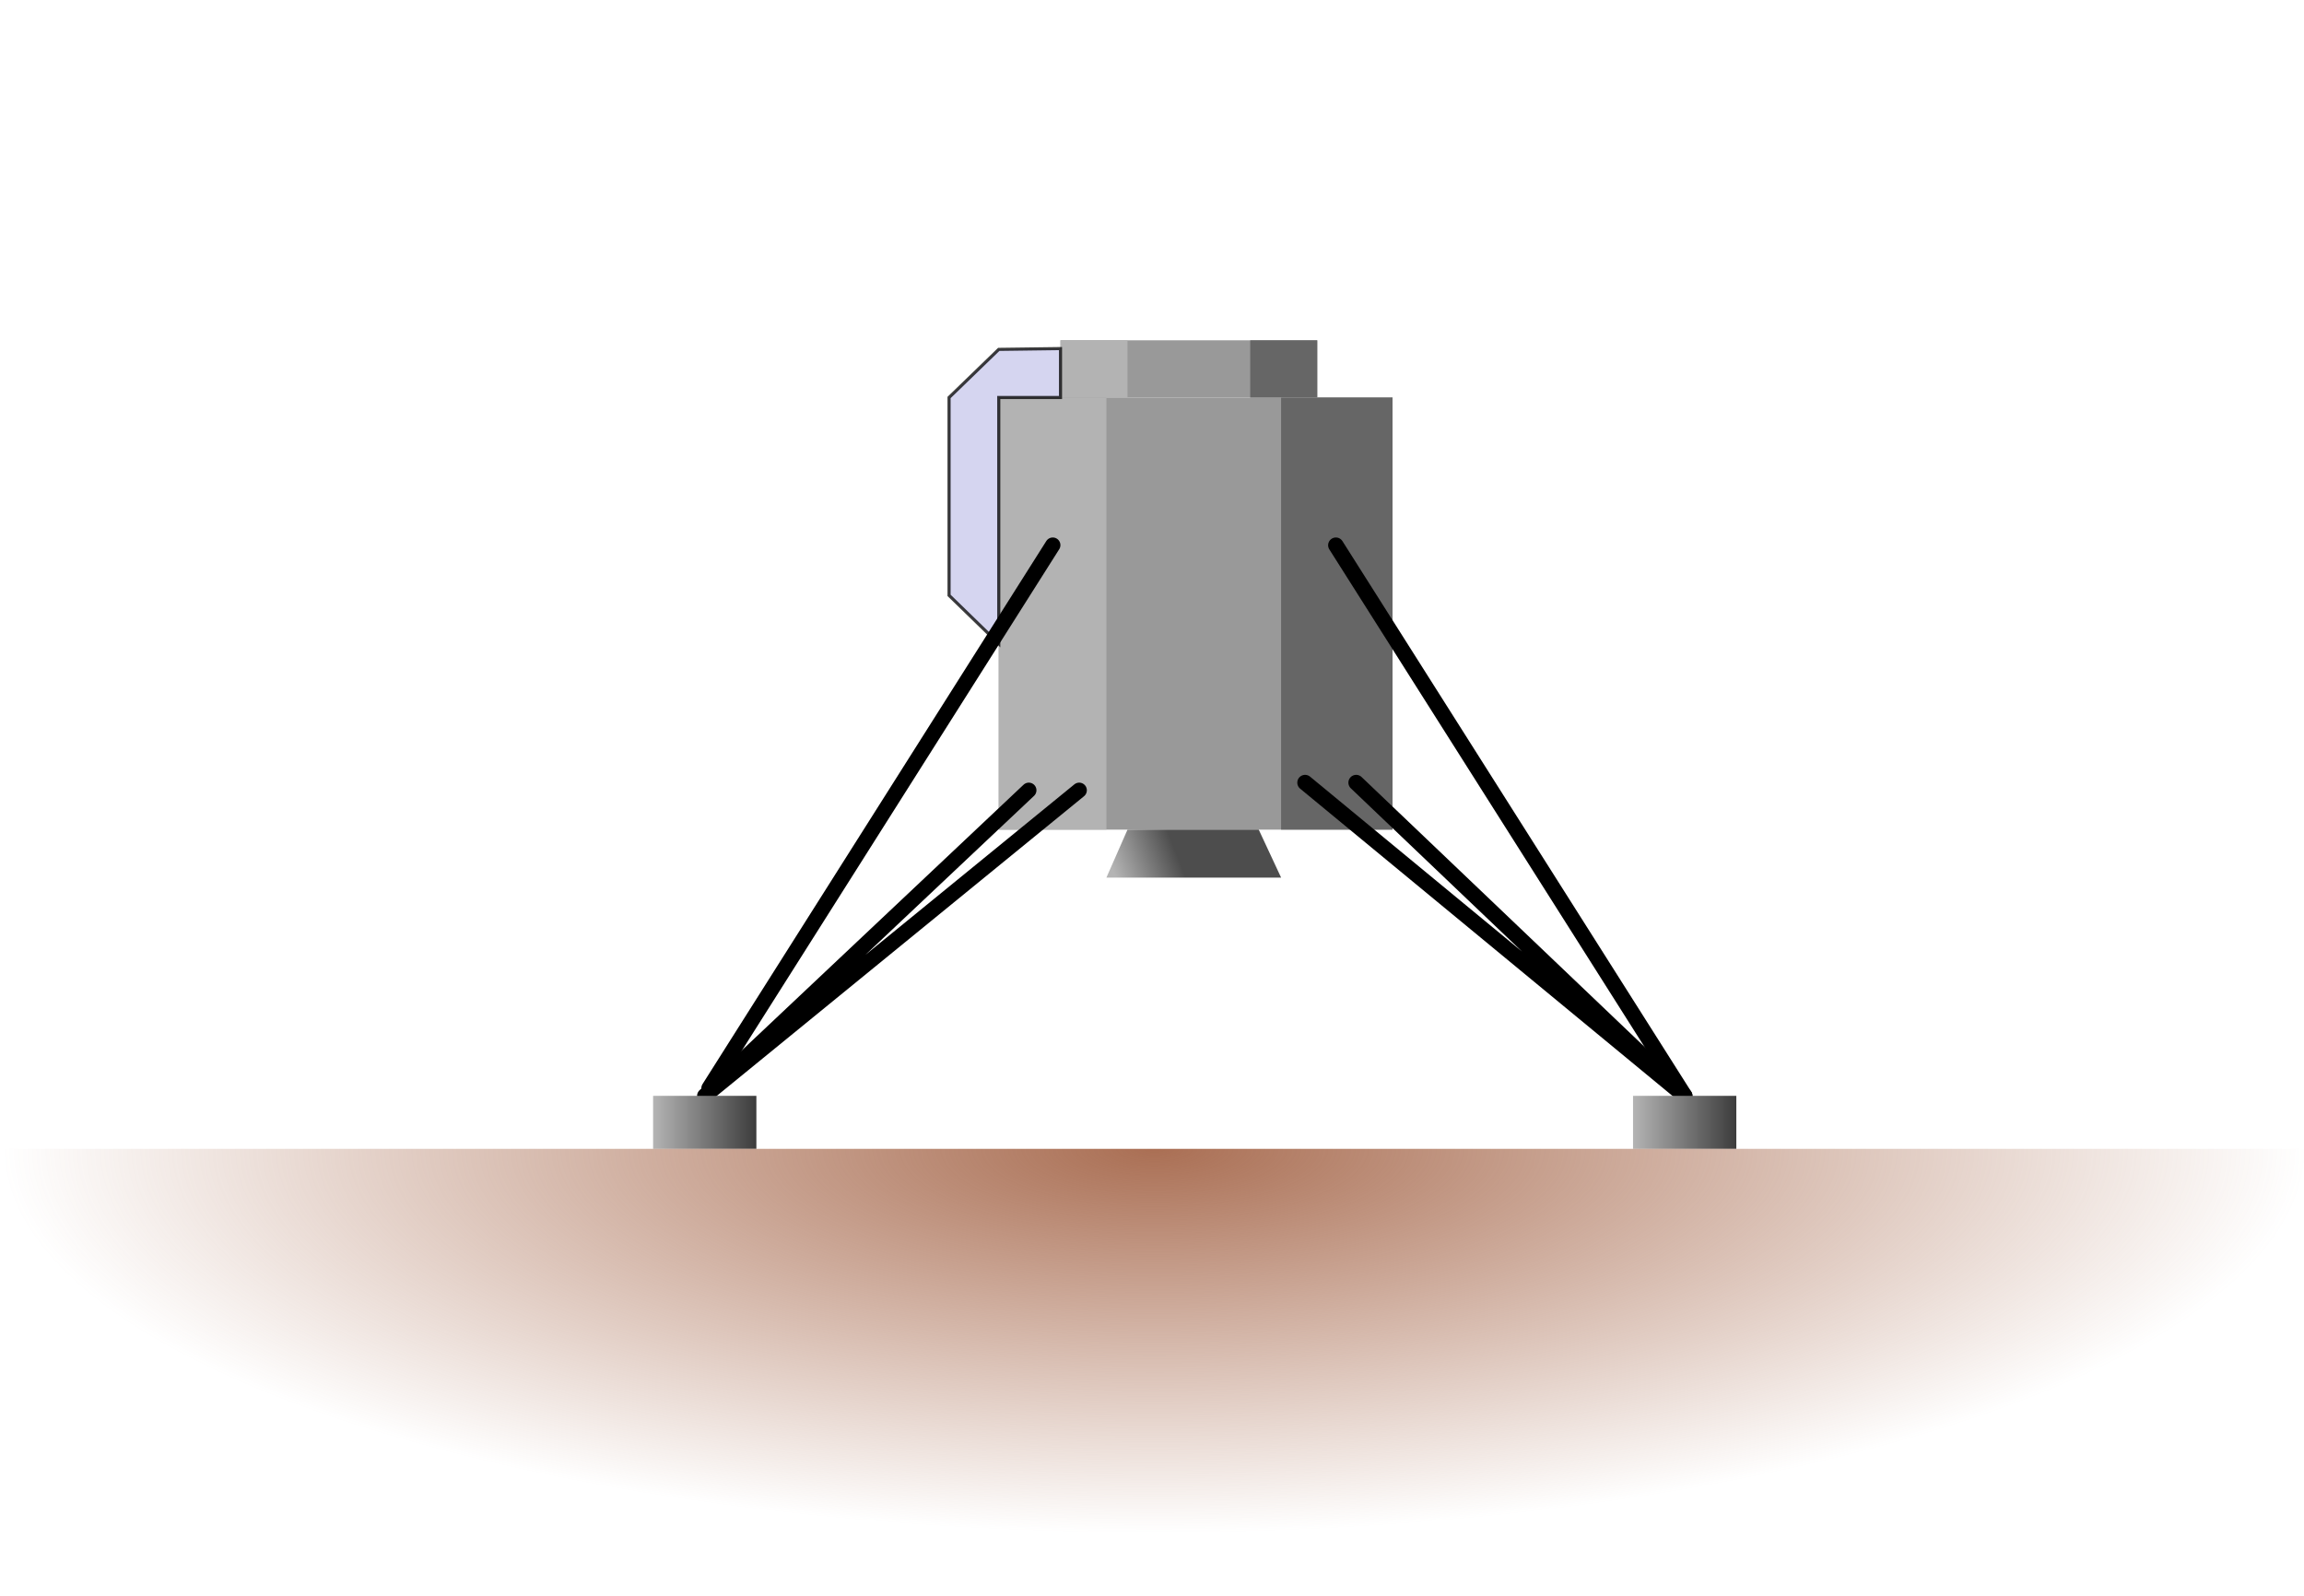
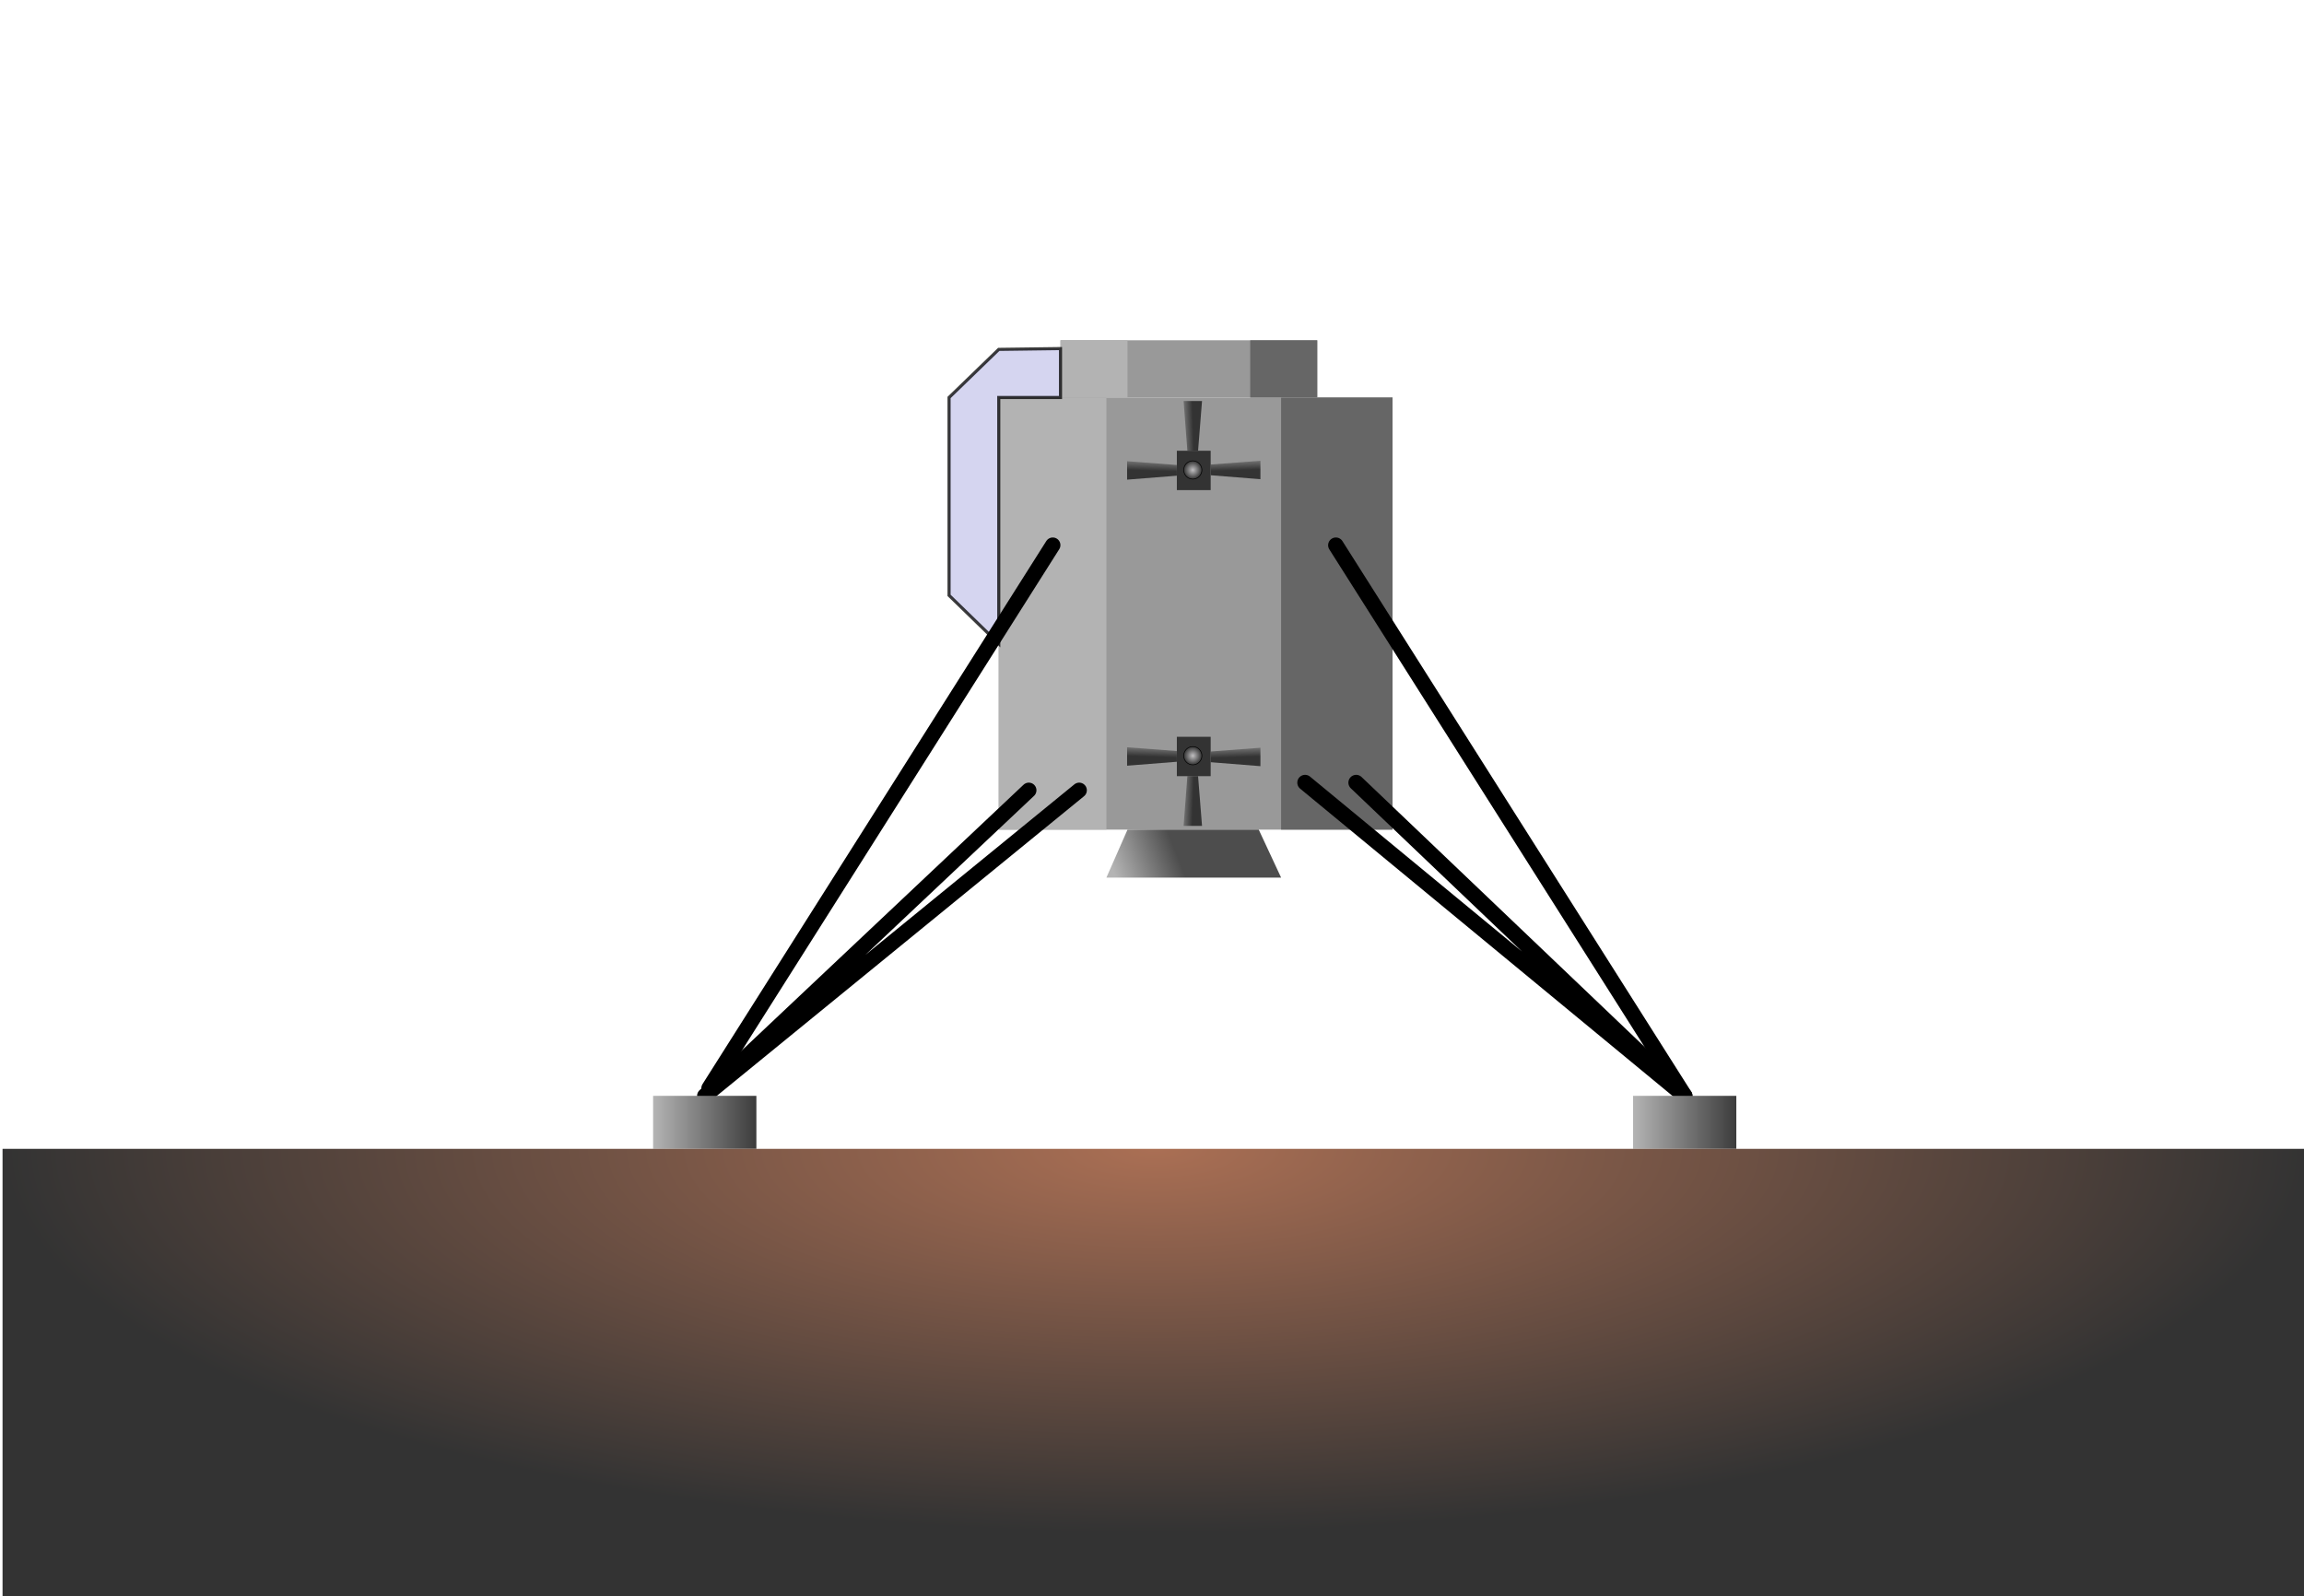
<svg xmlns="http://www.w3.org/2000/svg" xmlns:xlink="http://www.w3.org/1999/xlink" width="7.401in" height="5.125in" viewBox="0 0 710.501 492" version="1.1" id="svg1" xml:space="preserve">
  <defs id="defs1">
+     <linearGradient id="linearGradient39">
+       <stop style="stop-color:#c0bfc1;stop-opacity:1;" offset="0" id="stop40" />
+       <stop style="stop-color:#333333;stop-opacity:1;" offset="1" id="stop39" />
+     </linearGradient>
+     <linearGradient id="linearGradient32">
+       <stop style="stop-color:#333333;stop-opacity:1;" offset="0" id="stop32" />
+       <stop style="stop-color:#333333;stop-opacity:0;" offset="1" id="stop33" />
+     </linearGradient>
    <linearGradient id="linearGradient30">
      <stop style="stop-color:#aa6f54;stop-opacity:1;" offset="0" id="stop30" />
-       <stop style="stop-color:#aa6f54;stop-opacity:0;" offset="1" id="stop31" />
+       <stop style="stop-color:#333333;stop-opacity:1" offset="1" id="stop31" />
    </linearGradient>
    <linearGradient id="linearGradient28">
      <stop style="stop-color:#b4b4b4;stop-opacity:1;" offset="0" id="stop29" />
      <stop style="stop-color:#4d4d4d;stop-opacity:1;" offset="1" id="stop28" />
    </linearGradient>
    <linearGradient id="linearGradient25">
      <stop style="stop-color:#3c3c3c;stop-opacity:1;" offset="0" id="stop25" />
      <stop style="stop-color:#b4b4b4;stop-opacity:1;" offset="1" id="stop26" />
    </linearGradient>
    <linearGradient xlink:href="#linearGradient25" id="linearGradient26" x1="242.663" y1="317.822" x2="210.811" y2="317.822" gradientUnits="userSpaceOnUse" gradientTransform="translate(0.7862797,104.9499)" />
    <linearGradient xlink:href="#linearGradient25" id="linearGradient27" gradientUnits="userSpaceOnUse" x1="242.663" y1="317.822" x2="210.811" y2="317.822" gradientTransform="translate(302.9782,104.9499)" />
    <linearGradient xlink:href="#linearGradient28" id="linearGradient29" x1="350.607" y1="234.94" x2="369.34" y2="227.546" gradientUnits="userSpaceOnUse" gradientTransform="translate(0.7862797,104.9499)" />
    <radialGradient xlink:href="#linearGradient30" id="radialGradient31" cx="365.45" cy="-3.947" fx="365.45" fy="-3.947" r="355.251" gradientTransform="matrix(-1,-1.0699827e-8,4.880364e-8,-0.3335174,731.6856,429.6281)" gradientUnits="userSpaceOnUse" />
+     <linearGradient xlink:href="#linearGradient32" id="linearGradient33" x1="390.741" y1="221.683" x2="390.584" y2="217.214" gradientUnits="userSpaceOnUse" />
+     <linearGradient xlink:href="#linearGradient32" id="linearGradient34" gradientUnits="userSpaceOnUse" x1="390.741" y1="221.683" x2="390.584" y2="217.214" gradientTransform="matrix(-1,0,0,1,756.6544,0.1420914)" />
+     <linearGradient xlink:href="#linearGradient32" id="linearGradient35" gradientUnits="userSpaceOnUse" x1="390.741" y1="221.683" x2="390.584" y2="217.214" gradientTransform="rotate(-90,377.8251,221.3581)" />
+     <linearGradient xlink:href="#linearGradient32" id="linearGradient36" gradientUnits="userSpaceOnUse" x1="390.741" y1="221.683" x2="390.584" y2="217.214" gradientTransform="translate(-1.2002629e-5,88.50826)" />
+     <linearGradient xlink:href="#linearGradient32" id="linearGradient37" gradientUnits="userSpaceOnUse" gradientTransform="matrix(-1,0,0,1,756.6544,88.36618)" x1="390.741" y1="221.683" x2="390.584" y2="217.214" />
+     <linearGradient xlink:href="#linearGradient32" id="linearGradient38" gradientUnits="userSpaceOnUse" gradientTransform="matrix(0,1,1,0,156.467,-67.54036)" x1="390.741" y1="221.683" x2="390.584" y2="217.214" />
+     <radialGradient xlink:href="#linearGradient39" id="radialGradient40" cx="378.034" cy="221.567" fx="378.034" fy="221.567" r="2.814" gradientUnits="userSpaceOnUse" />
+     <radialGradient xlink:href="#linearGradient39" id="radialGradient40-5" cx="378.034" cy="221.567" fx="378.034" fy="221.567" r="2.814" gradientUnits="userSpaceOnUse" gradientTransform="translate(-2.1748258e-5,88.12765)" />
  </defs>
  <g id="layer1" transform="translate(-10.19897,-76.6227)">
    <rect style="fill:#999999;stroke-width:2.365" id="rect10" width="121.435" height="133.277" x="318.19" y="199.219" />
    <rect style="fill:#666666;stroke-width:2.366" id="rect11" width="34.364" height="133.277" x="405.261" y="199.219" />
    <rect style="fill:#b3b3b3;stroke-width:2.366" id="rect12" width="33.203" height="133.277" x="318.19" y="199.219" />
    <rect style="fill:#999999;stroke-width:2.578" id="rect13" width="79.177" height="17.646" x="337.23" y="181.573" />
    <rect style="fill:#666666;stroke-width:2.578" id="rect14" width="20.665" height="17.646" x="395.741" y="181.573" />
    <rect style="fill:#b3b3b3;stroke-width:2.578" id="rect15" width="20.665" height="17.646" x="337.23" y="181.573" />
    <path id="rect23" style="fill:#b3b3e4;fill-opacity:0.548;stroke:#000000;stroke-width:0.96;stroke-opacity:0.76" d="m 302.865,199.219 15.325,-14.842 19.04,-0.25 v 15.092 h -19.04 v 75.926 0 l -15.325,-14.896 z" />
    <path style="fill:#999999;fill-opacity:0.548;stroke:#000000;stroke-width:4.717;stroke-linecap:round;stroke-dasharray:none;stroke-opacity:1" d="M 334.848,244.749 228.833,412.241" id="path28" />
    <path style="fill:#999999;fill-opacity:0.548;stroke:#000000;stroke-width:4.784;stroke-linecap:round;stroke-dasharray:none;stroke-opacity:1" d="m 422.153,244.783 107.573,169.828" id="path28-3" />
    <path style="fill:#999999;fill-opacity:0.548;stroke:#000000;stroke-width:4.717;stroke-linecap:round;stroke-dasharray:none;stroke-opacity:1" d="m 342.999,320.358 -115.476,94.241 m 99.933,-94.241 -99.933,94.241" id="path28-5" />
    <path style="fill:#999999;fill-opacity:0.548;stroke:#000000;stroke-width:4.808;stroke-linecap:round;stroke-dasharray:none;stroke-opacity:1" d="m 412.658,318 117.057,96.6 m -101.301,-96.6 101.301,96.6" id="path28-5-7" />
    <rect style="fill:url(#linearGradient27);fill-opacity:1;stroke:none;stroke-width:0.96;stroke-dasharray:none;stroke-opacity:0.76" id="rect24-8" width="31.852" height="16.345" x="513.789" y="414.599" />
    <rect style="fill:url(#linearGradient26);fill-opacity:1;stroke:none;stroke-width:0.96;stroke-dasharray:none;stroke-opacity:0.76" id="rect24" width="31.852" height="16.345" x="211.597" y="414.599" />
    <path id="rect28" style="fill:url(#linearGradient29);stroke-width:4.8;stroke-linecap:round" d="m 357.894,332.496 h 40.471 l 6.896,14.788 h -53.868 z" />
    <rect style="fill:url(#radialGradient31);stroke:none;stroke-width:7.976;stroke-linecap:round;stroke-dasharray:none;stroke-opacity:1" id="rect29" width="710.501" height="139.778" x="10.985" y="430.945" />
+     <rect style="fill:#333333;fill-opacity:1;stroke:none;stroke-width:4.8;stroke-linecap:round;stroke-dasharray:none;stroke-opacity:1" id="rect31" width="10.431" height="12.138" x="373.112" y="215.64" />
+     <path id="rect32" style="fill:url(#linearGradient33);stroke-width:4.8;stroke-linecap:round" d="m 383.543,219.884 15.342,-1.161 v 5.689 l -15.342,-1.219 z" />
+     <path id="rect32-7" style="fill:url(#linearGradient34);stroke-width:4.8;stroke-linecap:round" d="m 373.112,220.026 -15.342,-1.161 v 5.689 l 15.342,-1.219 z" />
+     <path id="rect32-5" style="fill:url(#linearGradient35);stroke-width:4.8;stroke-linecap:round" d="m 376.351,215.64 -1.161,-15.342 h 5.689 l -1.219,15.342 z" />
+     <rect style="fill:#333333;fill-opacity:1;stroke:none;stroke-width:4.8;stroke-linecap:round;stroke-dasharray:none;stroke-opacity:1" id="rect31-4" width="10.431" height="12.138" x="373.112" y="-316.002" transform="scale(1,-1)" />
+     <path id="rect32-3" style="fill:url(#linearGradient36);stroke-width:4.8;stroke-linecap:round" d="m 383.543,308.392 15.342,-1.161 v 5.689 l -15.342,-1.219 z" />
+     <path id="rect32-7-2" style="fill:url(#linearGradient37);stroke-width:4.8;stroke-linecap:round" d="m 373.112,308.25 -15.342,-1.161 v 5.689 l 15.342,-1.219 z" />
+     <path id="rect32-5-5" style="fill:url(#linearGradient38);stroke-width:4.8;stroke-linecap:round" d="m 376.351,316.002 -1.161,15.342 h 5.689 l -1.219,-15.342 z" />
+     <path style="fill:url(#radialGradient40);fill-opacity:1;stroke:#000000;stroke-width:0.189;stroke-linecap:round;stroke-dasharray:none;stroke-opacity:1" id="path38-2" d="m 380.848,221.567 a 2.814,2.814 0 0 1 -2.813,2.814 2.814,2.814 0 0 1 -2.814,-2.813 2.814,2.814 0 0 1 2.813,-2.814 2.814,2.814 0 0 1 2.814,2.813" />
+     <path style="fill:url(#radialGradient40-5);fill-opacity:1;stroke:#000000;stroke-width:0.189;stroke-linecap:round;stroke-dasharray:none;stroke-opacity:1" id="path38-2-8" d="m 380.848,309.695 a 2.814,2.814 0 0 1 -2.813,2.814 2.814,2.814 0 0 1 -2.814,-2.813 2.814,2.814 0 0 1 2.813,-2.814 2.814,2.814 0 0 1 2.814,2.813" />
  </g>
</svg>
